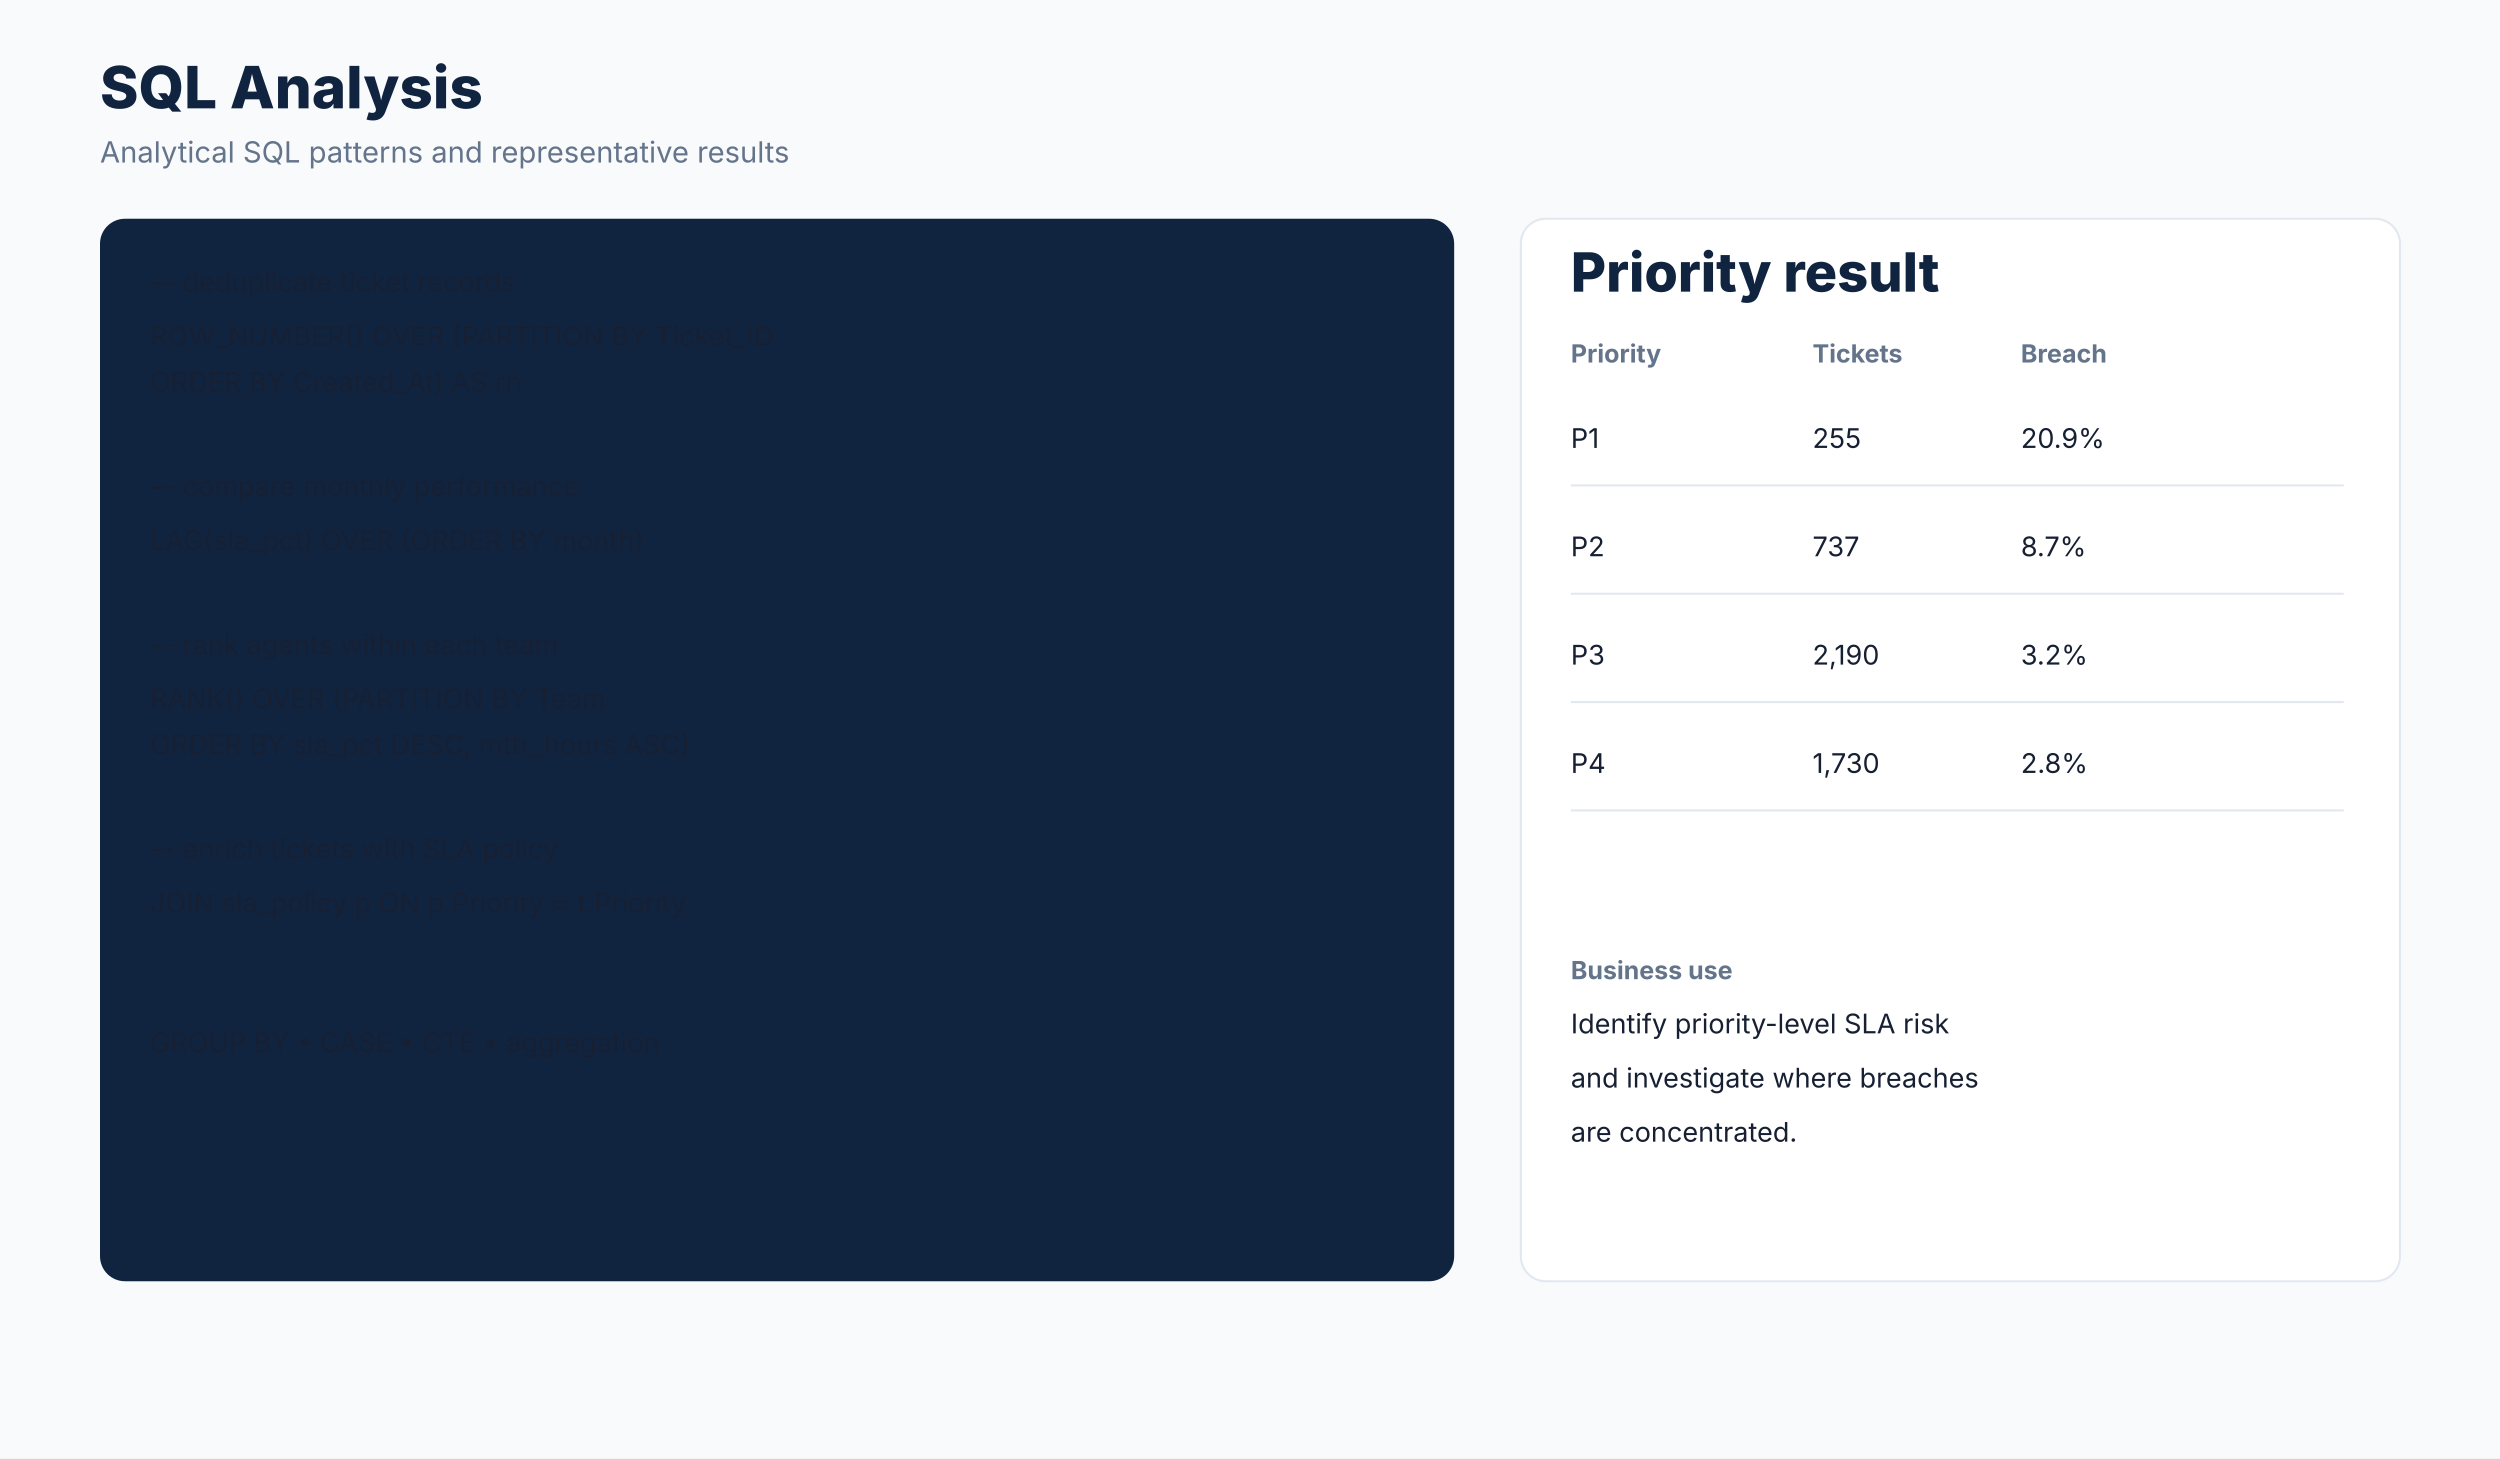
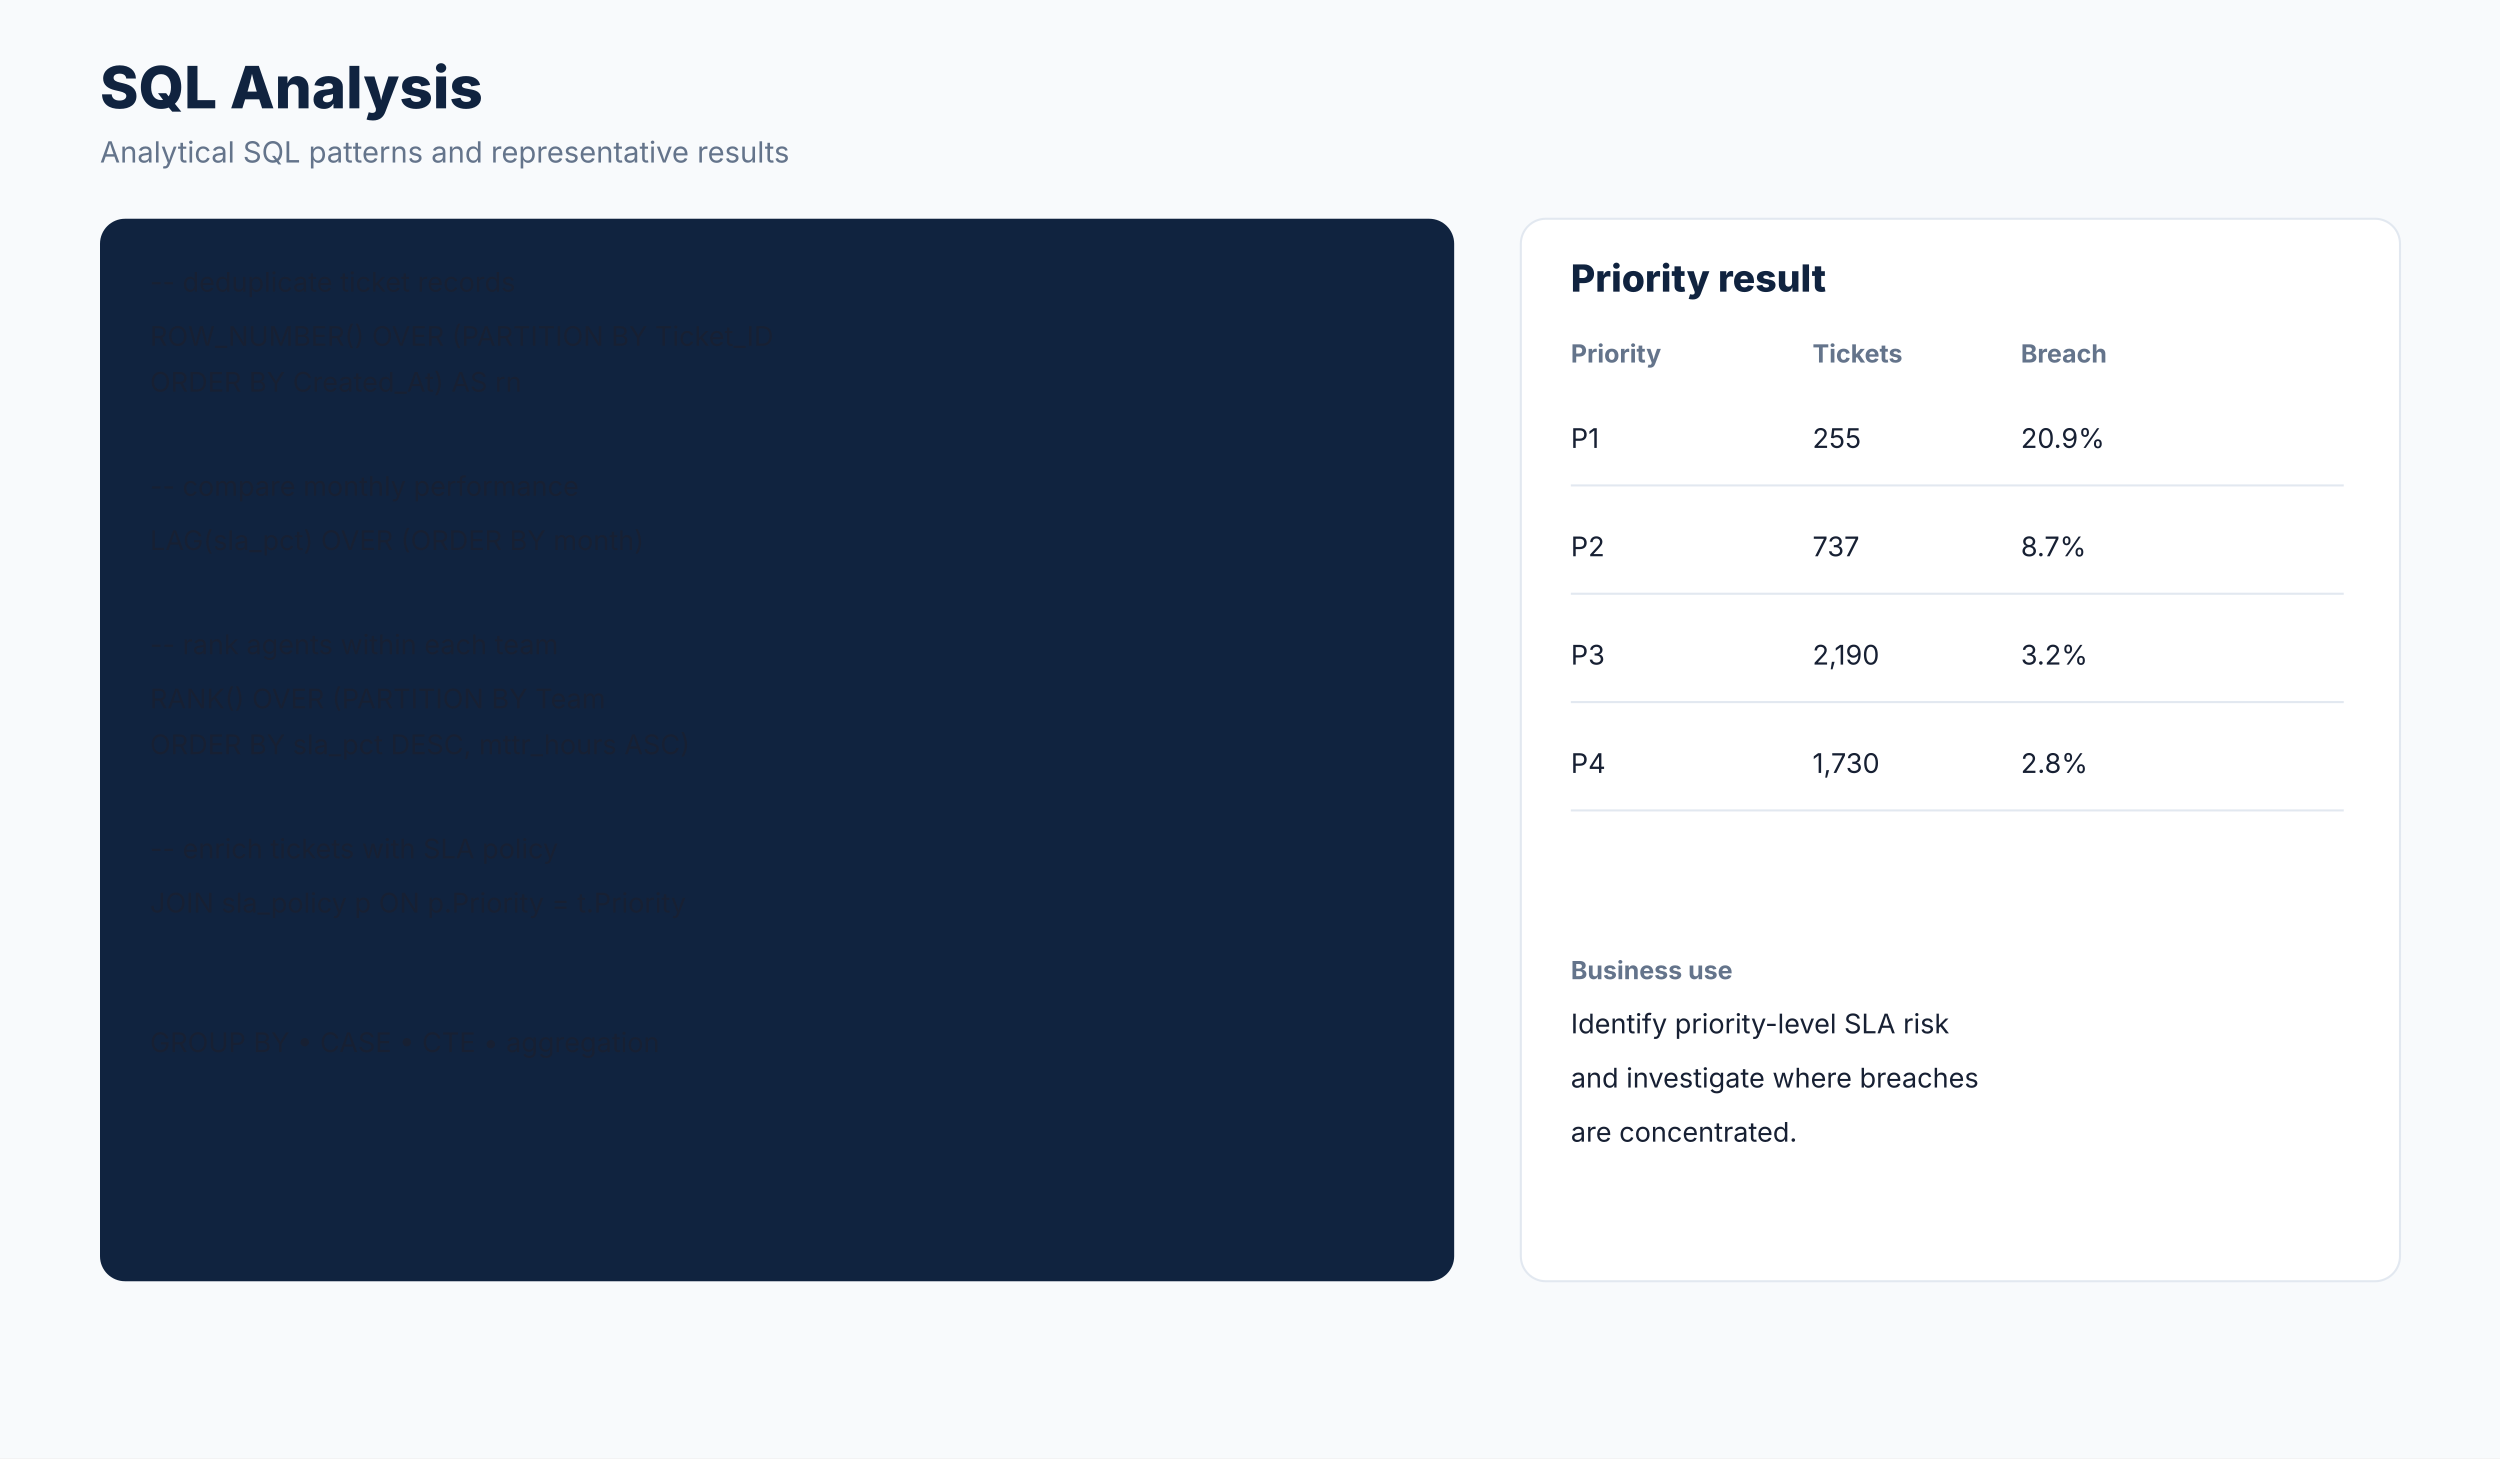
<svg xmlns="http://www.w3.org/2000/svg" width="1200" height="700" viewBox="0 0 1200 700">
  <rect width="1200" height="700" fill="#f8fafc" />
  <style>
text{font-family:Inter,Segoe UI,Arial,sans-serif;fill:#172033} .title{font-size:28px;font-weight:800;fill:#10233f}
.sub{font-size:14px;fill:#64748b}.label{font-size:12px;font-weight:700;fill:#64748b}.value{font-size:26px;font-weight:800;fill:#10233f}
- .card{fill:#fff;stroke:#e2e8f0}.blue{fill:#2563eb}.navy{fill:#10233f}.line{stroke:#e2e8f0}.small{font-size:11px;fill:#64748b}.body{font-size:13px}
+ .card{fill:#fff;stroke:#e2e8f0}.blue{fill:#2563eb}.navy{fill:#10233f}.line{stroke:#e2e8f0}.small{font-size:11px;fill:#64748b}.body{font-size:13px}.section{font-size:18px;font-weight:800;fill:#10233f}.bigvalue{font-size:34px;font-weight:800;fill:#10233f}
</style>
  <text x="48" y="52" class="title">SQL Analysis</text>
  <text x="48" y="78" class="sub">Analytical SQL patterns and representative results</text>
  <rect x="48" y="105" width="650" height="510" rx="12" fill="#10233f" />
  <text x="72" y="140" fill="#fff" font-family="monospace" font-size="13">-- deduplicate ticket records</text>
  <text x="72" y="166" fill="#fff" font-family="monospace" font-size="13">ROW_NUMBER() OVER (PARTITION BY Ticket_ID</text>
  <text x="72" y="188" fill="#fff" font-family="monospace" font-size="13">ORDER BY Created_At) AS rn</text>
  <text x="72" y="238" fill="#fff" font-family="monospace" font-size="13">-- compare monthly performance</text>
  <text x="72" y="264" fill="#fff" font-family="monospace" font-size="13">LAG(sla_pct) OVER (ORDER BY month)</text>
  <text x="72" y="314" fill="#fff" font-family="monospace" font-size="13">-- rank agents within each team</text>
  <text x="72" y="340" fill="#fff" font-family="monospace" font-size="13">RANK() OVER (PARTITION BY Team</text>
  <text x="72" y="362" fill="#fff" font-family="monospace" font-size="13">ORDER BY sla_pct DESC, mttr_hours ASC)</text>
  <text x="72" y="412" fill="#fff" font-family="monospace" font-size="13">-- enrich tickets with SLA policy</text>
  <text x="72" y="438" fill="#fff" font-family="monospace" font-size="13">JOIN sla_policy p ON p.Priority = t.Priority</text>
  <text x="72" y="505" fill="#fff" font-family="monospace" font-size="13">GROUP BY • CASE • CTE • aggregation</text>
  <rect x="730" y="105" width="422" height="510" rx="12" class="card" />
-   <text x="754" y="140" class="value" font-size="20">Priority result</text>
+   <text x="754" y="140" class="section">Priority result</text>
  <text x="754" y="174" class="label">Priority</text>
  <text x="870" y="174" class="label">Tickets</text>
  <text x="970" y="174" class="label">Breach</text>
  <line x1="754" y1="233" x2="1125" y2="233" class="line" />
  <text x="754" y="215" class="body">P1</text>
  <text x="870" y="215" class="body">255</text>
  <text x="970" y="215" class="body">20.9%</text>
  <line x1="754" y1="285" x2="1125" y2="285" class="line" />
  <text x="754" y="267" class="body">P2</text>
  <text x="870" y="267" class="body">737</text>
  <text x="970" y="267" class="body">8.7%</text>
  <line x1="754" y1="337" x2="1125" y2="337" class="line" />
  <text x="754" y="319" class="body">P3</text>
  <text x="870" y="319" class="body">2,190</text>
  <text x="970" y="319" class="body">3.2%</text>
  <line x1="754" y1="389" x2="1125" y2="389" class="line" />
  <text x="754" y="371" class="body">P4</text>
  <text x="870" y="371" class="body">1,730</text>
  <text x="970" y="371" class="body">2.8%</text>
  <text x="754" y="470" class="label">Business use</text>
  <text x="754" y="496" class="body">Identify priority-level SLA risk</text>
  <text x="754" y="522" class="body">and investigate where breaches</text>
  <text x="754" y="548" class="body">are concentrated.</text>
</svg>
